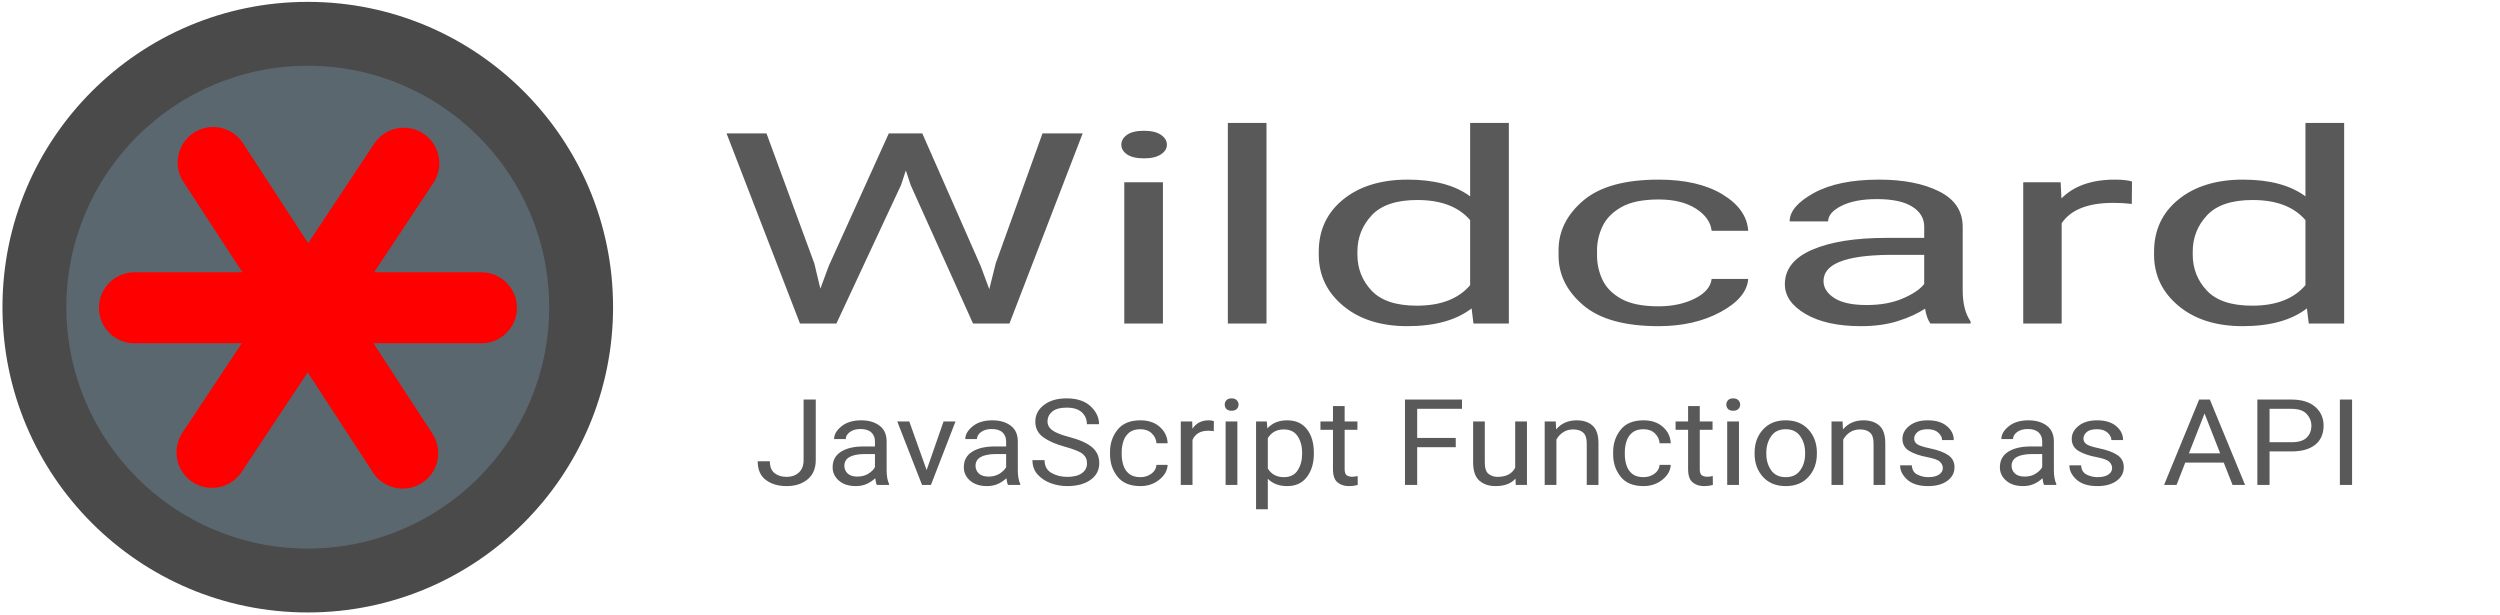
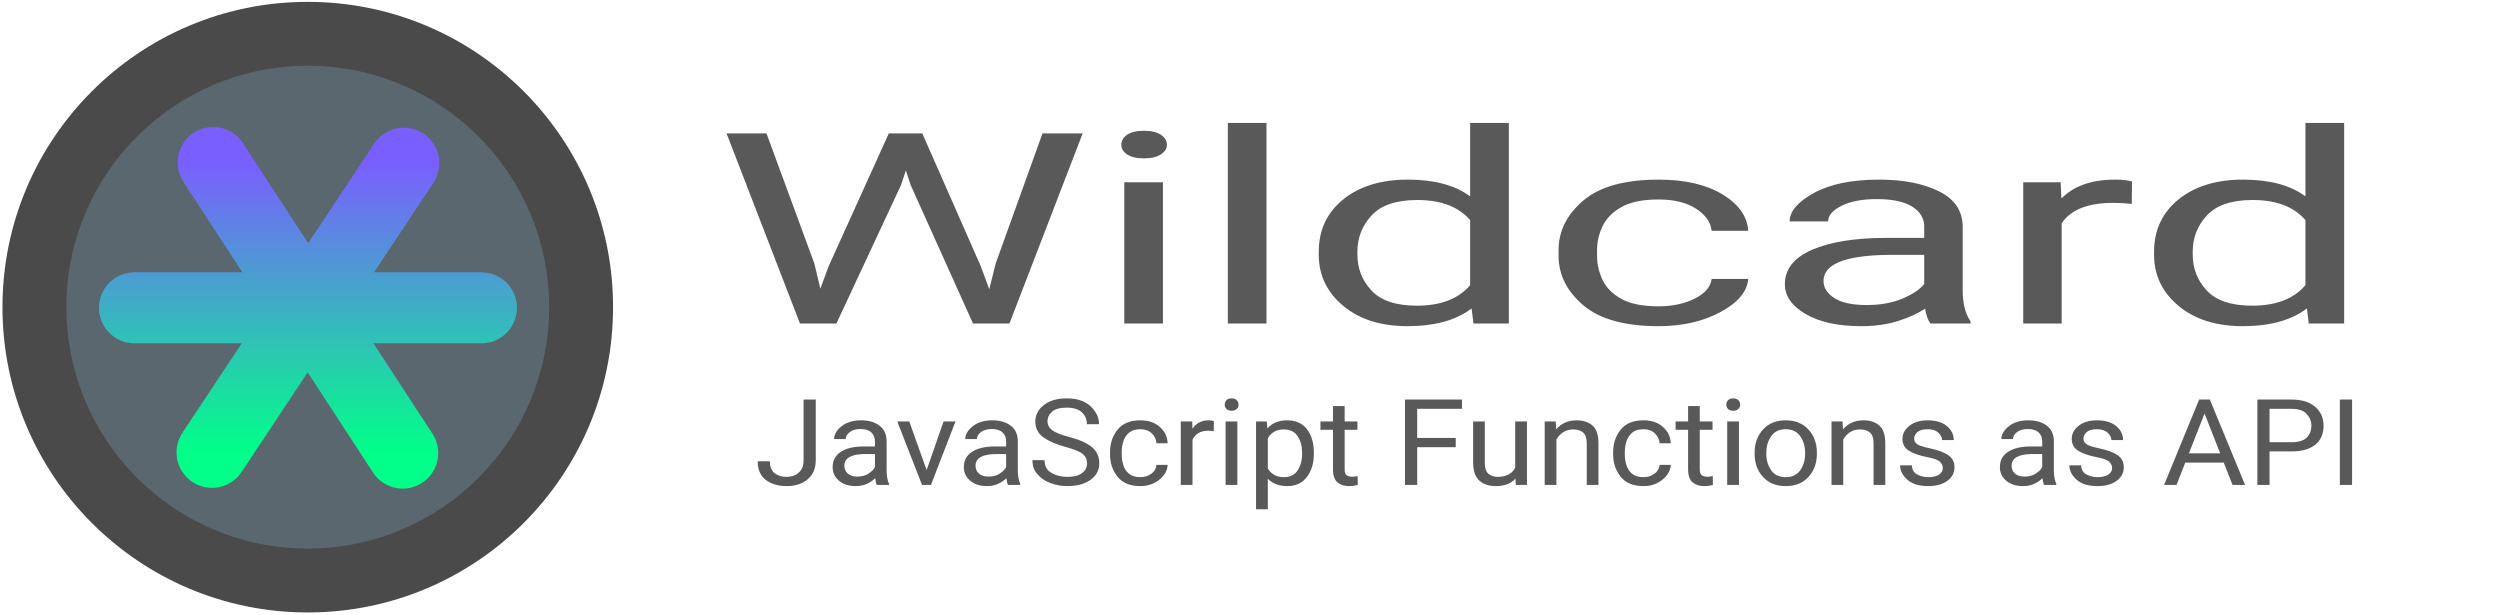
<svg xmlns="http://www.w3.org/2000/svg" viewBox="0 0 916.929 225.2">
  <defs>
    <linearGradient id="color-test" x1="50%" y1="0%" x2="50%" y2="100%">
      <stop offset="0%" stop-color="red">
        <animate attributeName="stop-color" values="red; blue" keyTimes="0; 1" dur="2s" repeatCount="indefinite" />
      </stop>
      <stop offset="100%" stop-color="red">
        <animate attributeName="stop-color" values="red; blue" keyTimes="0; 1" dur="2s" repeatCount="indefinite" />
      </stop>
    </linearGradient>
+     <linearGradient id="color-static" x1="50%" y1="0%" x2="50%" y2="100%">
+       <stop offset="0%" stop-color="#33bdb9">
+             </stop>
+       <stop offset="100%" stop-color="#13e79a">
+             </stop>
+     </linearGradient>
    <linearGradient id="color-gradient" x1="50%" y1="0%" x2="50%" y2="100%">
+       <stop offset="0%" stop-color="#7A5FFF">
+         <animate attributeName="stop-color" values="#33bdb9; #01FF89; #33bdb9; #33bdb9" keyTimes="0; 0.17; 0.5; 1" keySplines="0.5 0 0.5 1; 0.5 0 0.5 1; 0.5 0 0.5 1" dur="4s" repeatCount="indefinite" />
+       </stop>
+       <stop offset="100%" stop-color="#01FF89">
+         <animate attributeName="stop-color" values="#13e79a; #01FF89; #7A5FFF; #01FF89; #13e79a; #13e79a" keyTimes="0; 0.3; 0.35; 0.45; 0.5; 1" keySplines="0.5 0 0.5 1; 0.5 0 0.5 1; 0.5 0 0.5 1; 0.5 0 0.5 1; 0.5 0 0.5 1" dur="4s" repeatCount="indefinite" />
+       </stop>
+     </linearGradient>
+     <linearGradient id="color-old" x1="50%" y1="0%" x2="50%" y2="100%">
      <stop offset="0%" stop-color="#7A5FFF">
        <animate attributeName="stop-color" values="#7A5FFF; #01FF89; #7A5FFF; #7A5FFF" keyTimes="0; 0.25; 0.5; 1" keySplines="0.5 0 0.5 1; 0.5 0 0.5 1; 0.5 0 0.5 1" dur="4s" repeatCount="indefinite" />
      </stop>
      <stop offset="100%" stop-color="#01FF89">
        <animate attributeName="stop-color" values="#7A5FFF; #01FF89; #7A5FFF; #01FF89; #7A5FFF; #7A5FFF" keyTimes="0; 0.077; 0.154; 0.231; 0.5; 1" keySplines="0.5 0 0.5 1; 0.5 0 0.5 1; 0.5 0 0.5 1; 0.5 0 0.5 1; 0.5 0 0.5 1" dur="4s" repeatCount="indefinite" />
      </stop>
    </linearGradient>
  </defs>
  <g transform="matrix(1.302042,0,0,1.302042,-0.3852679,0.6823019)">
    <circle style="fill:#4a4a4a" r="86" cx="86.99" cy="86" />
    <circle style="fill:#5a676f" r="68" cx="86.99" cy="86" />
-     <path stroke="url('#color-test')" style="stroke-width:20;stroke-linecap:round;stroke-linejoin:round" d="m 38.173,86.179 97.732,0 M 114.053,45.459 60.021,126.9 m 0.321,-81.649 53.394,81.857">
+     <path stroke="url('#color-old')" style="stroke-width:20;stroke-linecap:round;stroke-linejoin:round" d="m 38.173,86.179 97.732,0 M 114.053,45.459 60.021,126.9 m 0.321,-81.649 53.394,81.857">
      <animateTransform attributeType="xml" attributeName="transform" type="rotate" values="360 86 86; 360 86 86; 300 86 86; 300 86 86; 240 86 86; 240 86 86; 180 86 86; 180 86 86; 120 86 86; 120 86 86; 60 86 86; 60 86 86; 0 86 86" dur="24" keyTimes="0; 0.083; 0.167; 0.25; 0.333; 0.417; 0.5; 0.583; 0.667; 0.75; 0.833; 0.917; 1" keySplines="0.5 0 0.5 1; 0.5 0 0.5 1; 0.5 0 0.5 1; 0.5 0 0.5 1; 0.5 0 0.5 1; 0.5 0 0.5 1; 0.5 0 0.5 1; 0.5 0 0.5 1; 0.5 0 0.5 1; 0.5 0 0.5 1; 0.5 0 0.5 1; 0.5 0 0.5 1" calcMode="spline" additive="sum" repeatCount="indefinite" />
    </path>
    <path>
    </path>
  </g>
  <text style="font-size:123.807px;font-family:'Segoe UI', Roboto, Oxygen, Ubuntu, Cantarell, 'Fira Sans', 'Droid Sans', 'Helvetica Neue', sans-serif;fill:#595959" y="149.761" x="207.477" transform="scale(1.261947,0.7924264)" id="text3490">Wildcard</text>
  <text style="font-size:45.723px;line-height:125%;font-family:'Segoe UI', Roboto, Oxygen, Ubuntu, Cantarell, 'Fira Sans', 'Droid Sans', 'Helvetica Neue', sans-serif;fill:#595959" font-size="100" y="184.631" x="266.511" transform="scale(1.038107,0.9632917)" id="text3492">
    <tspan x="266.511" y="184.631" id="tspan3494">JavaScript Functions as API</tspan>
  </text>
</svg>
